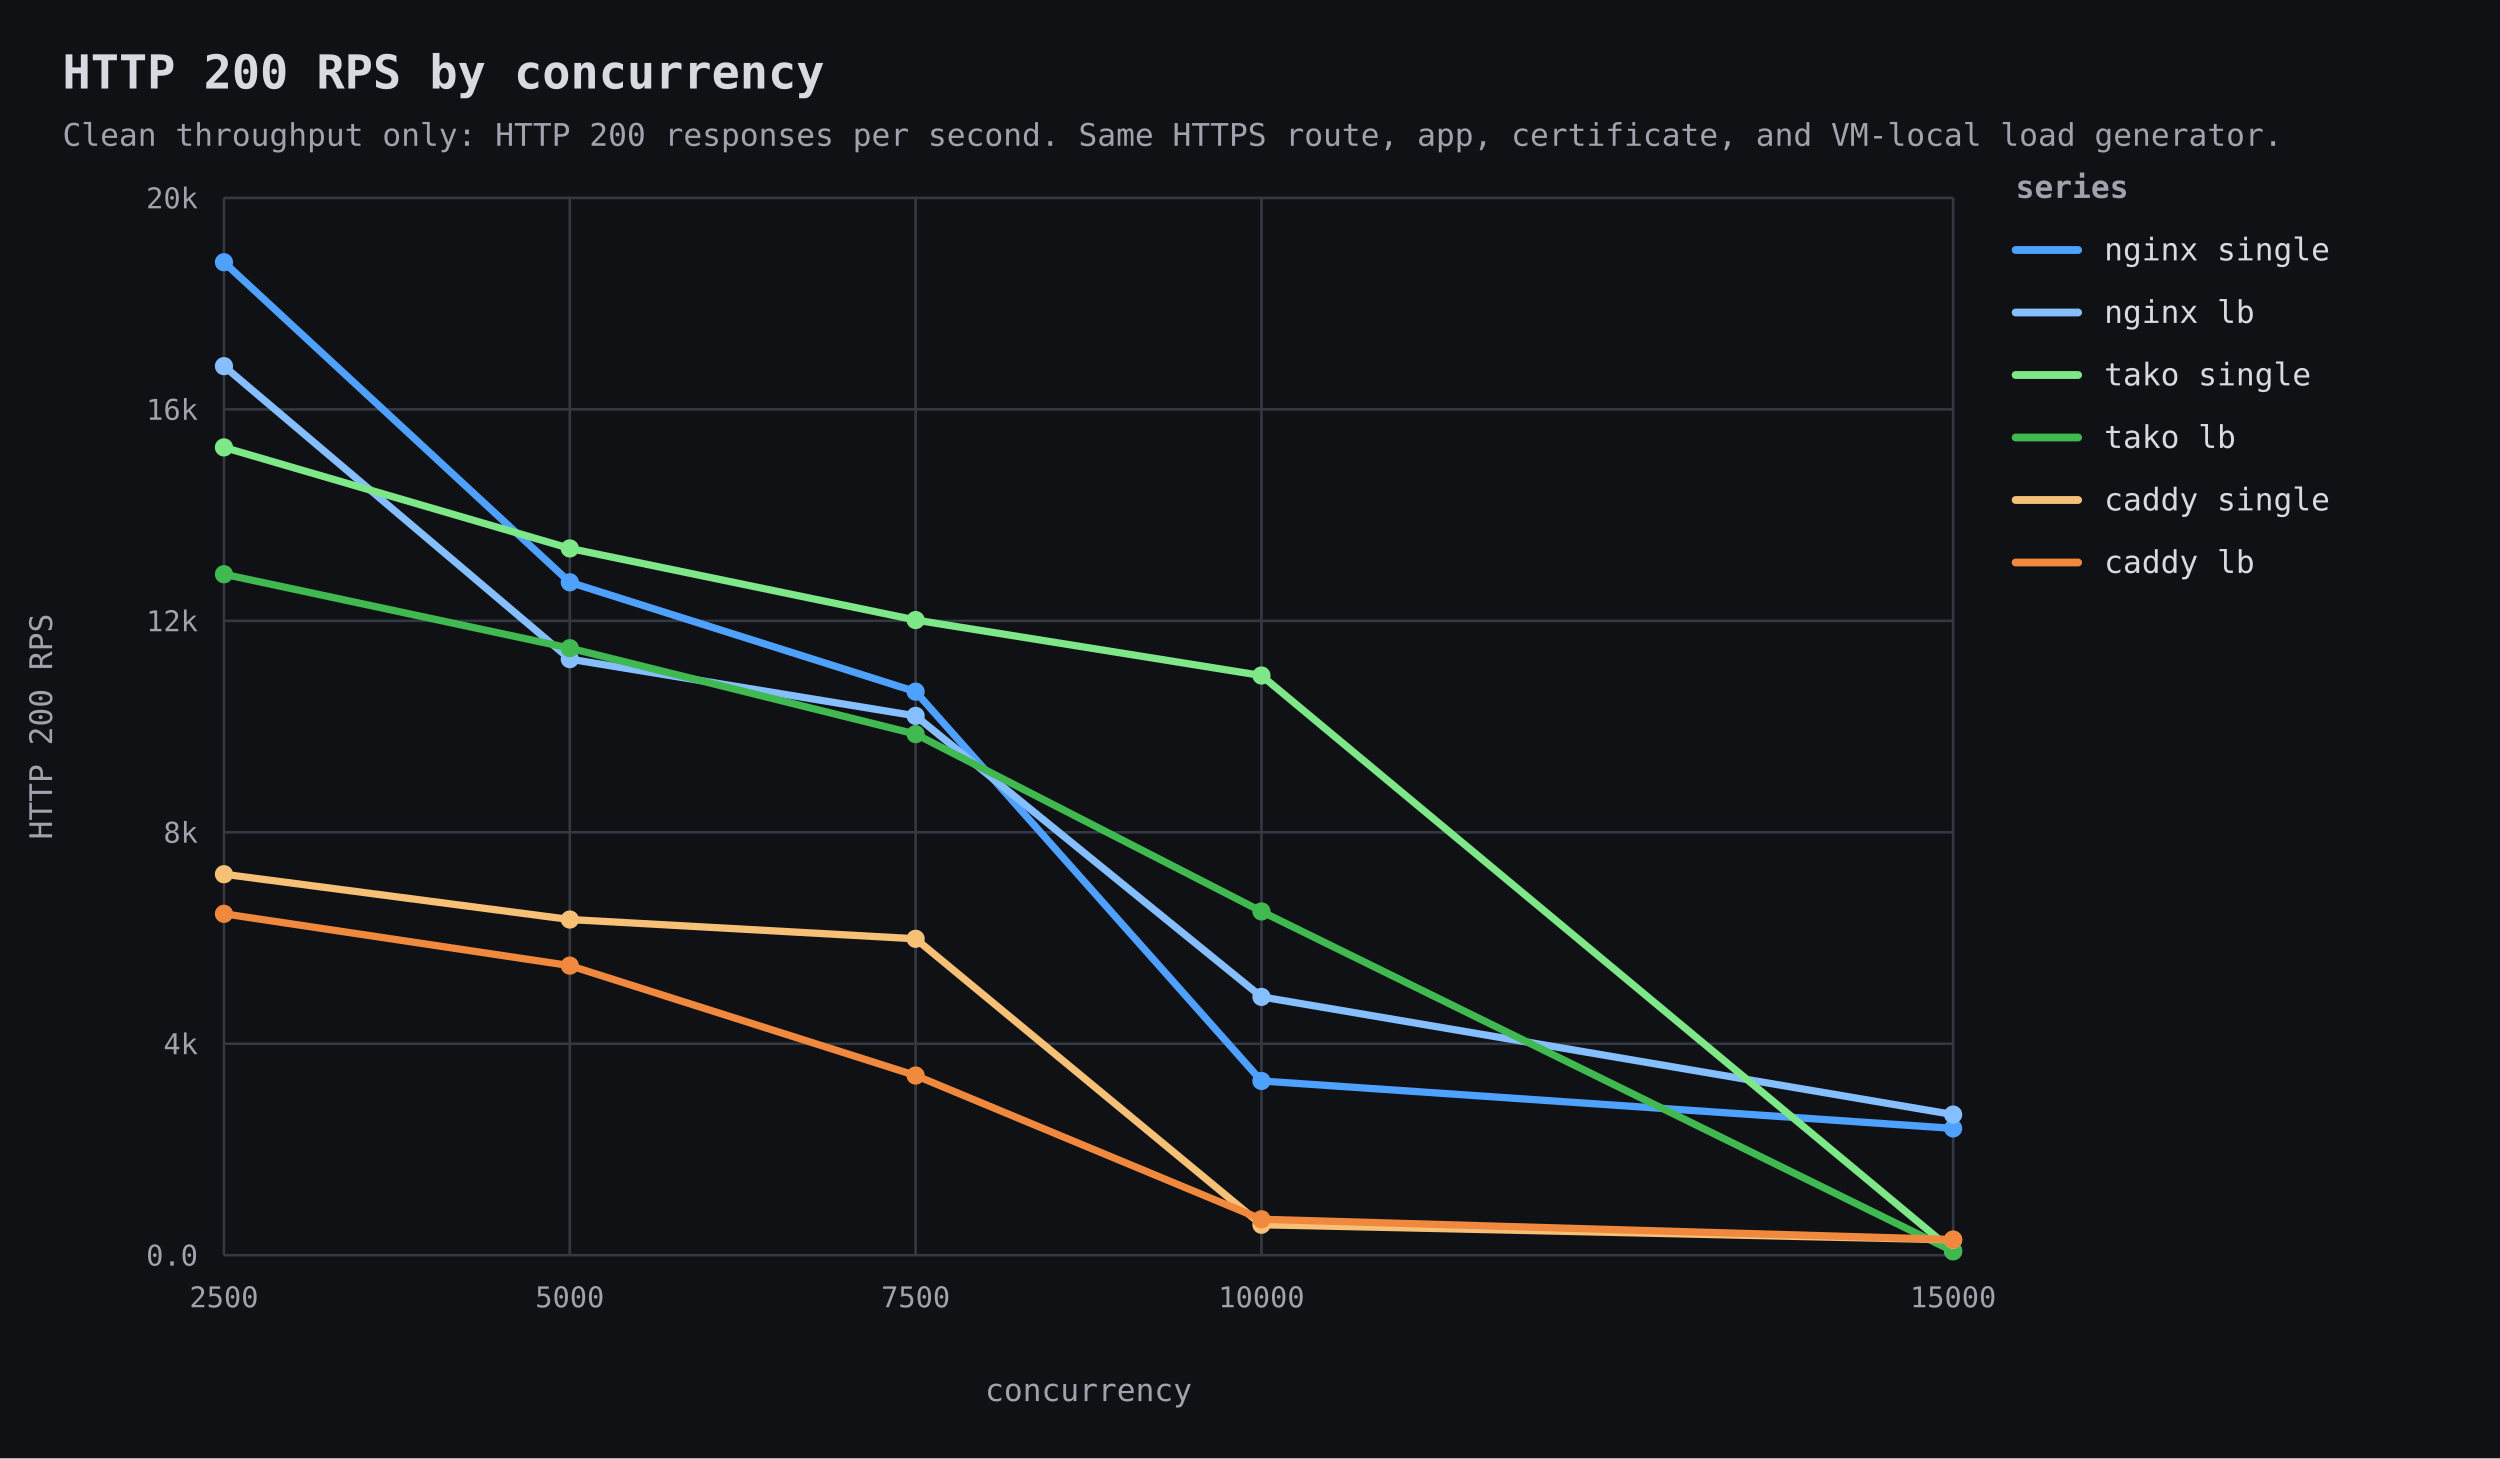
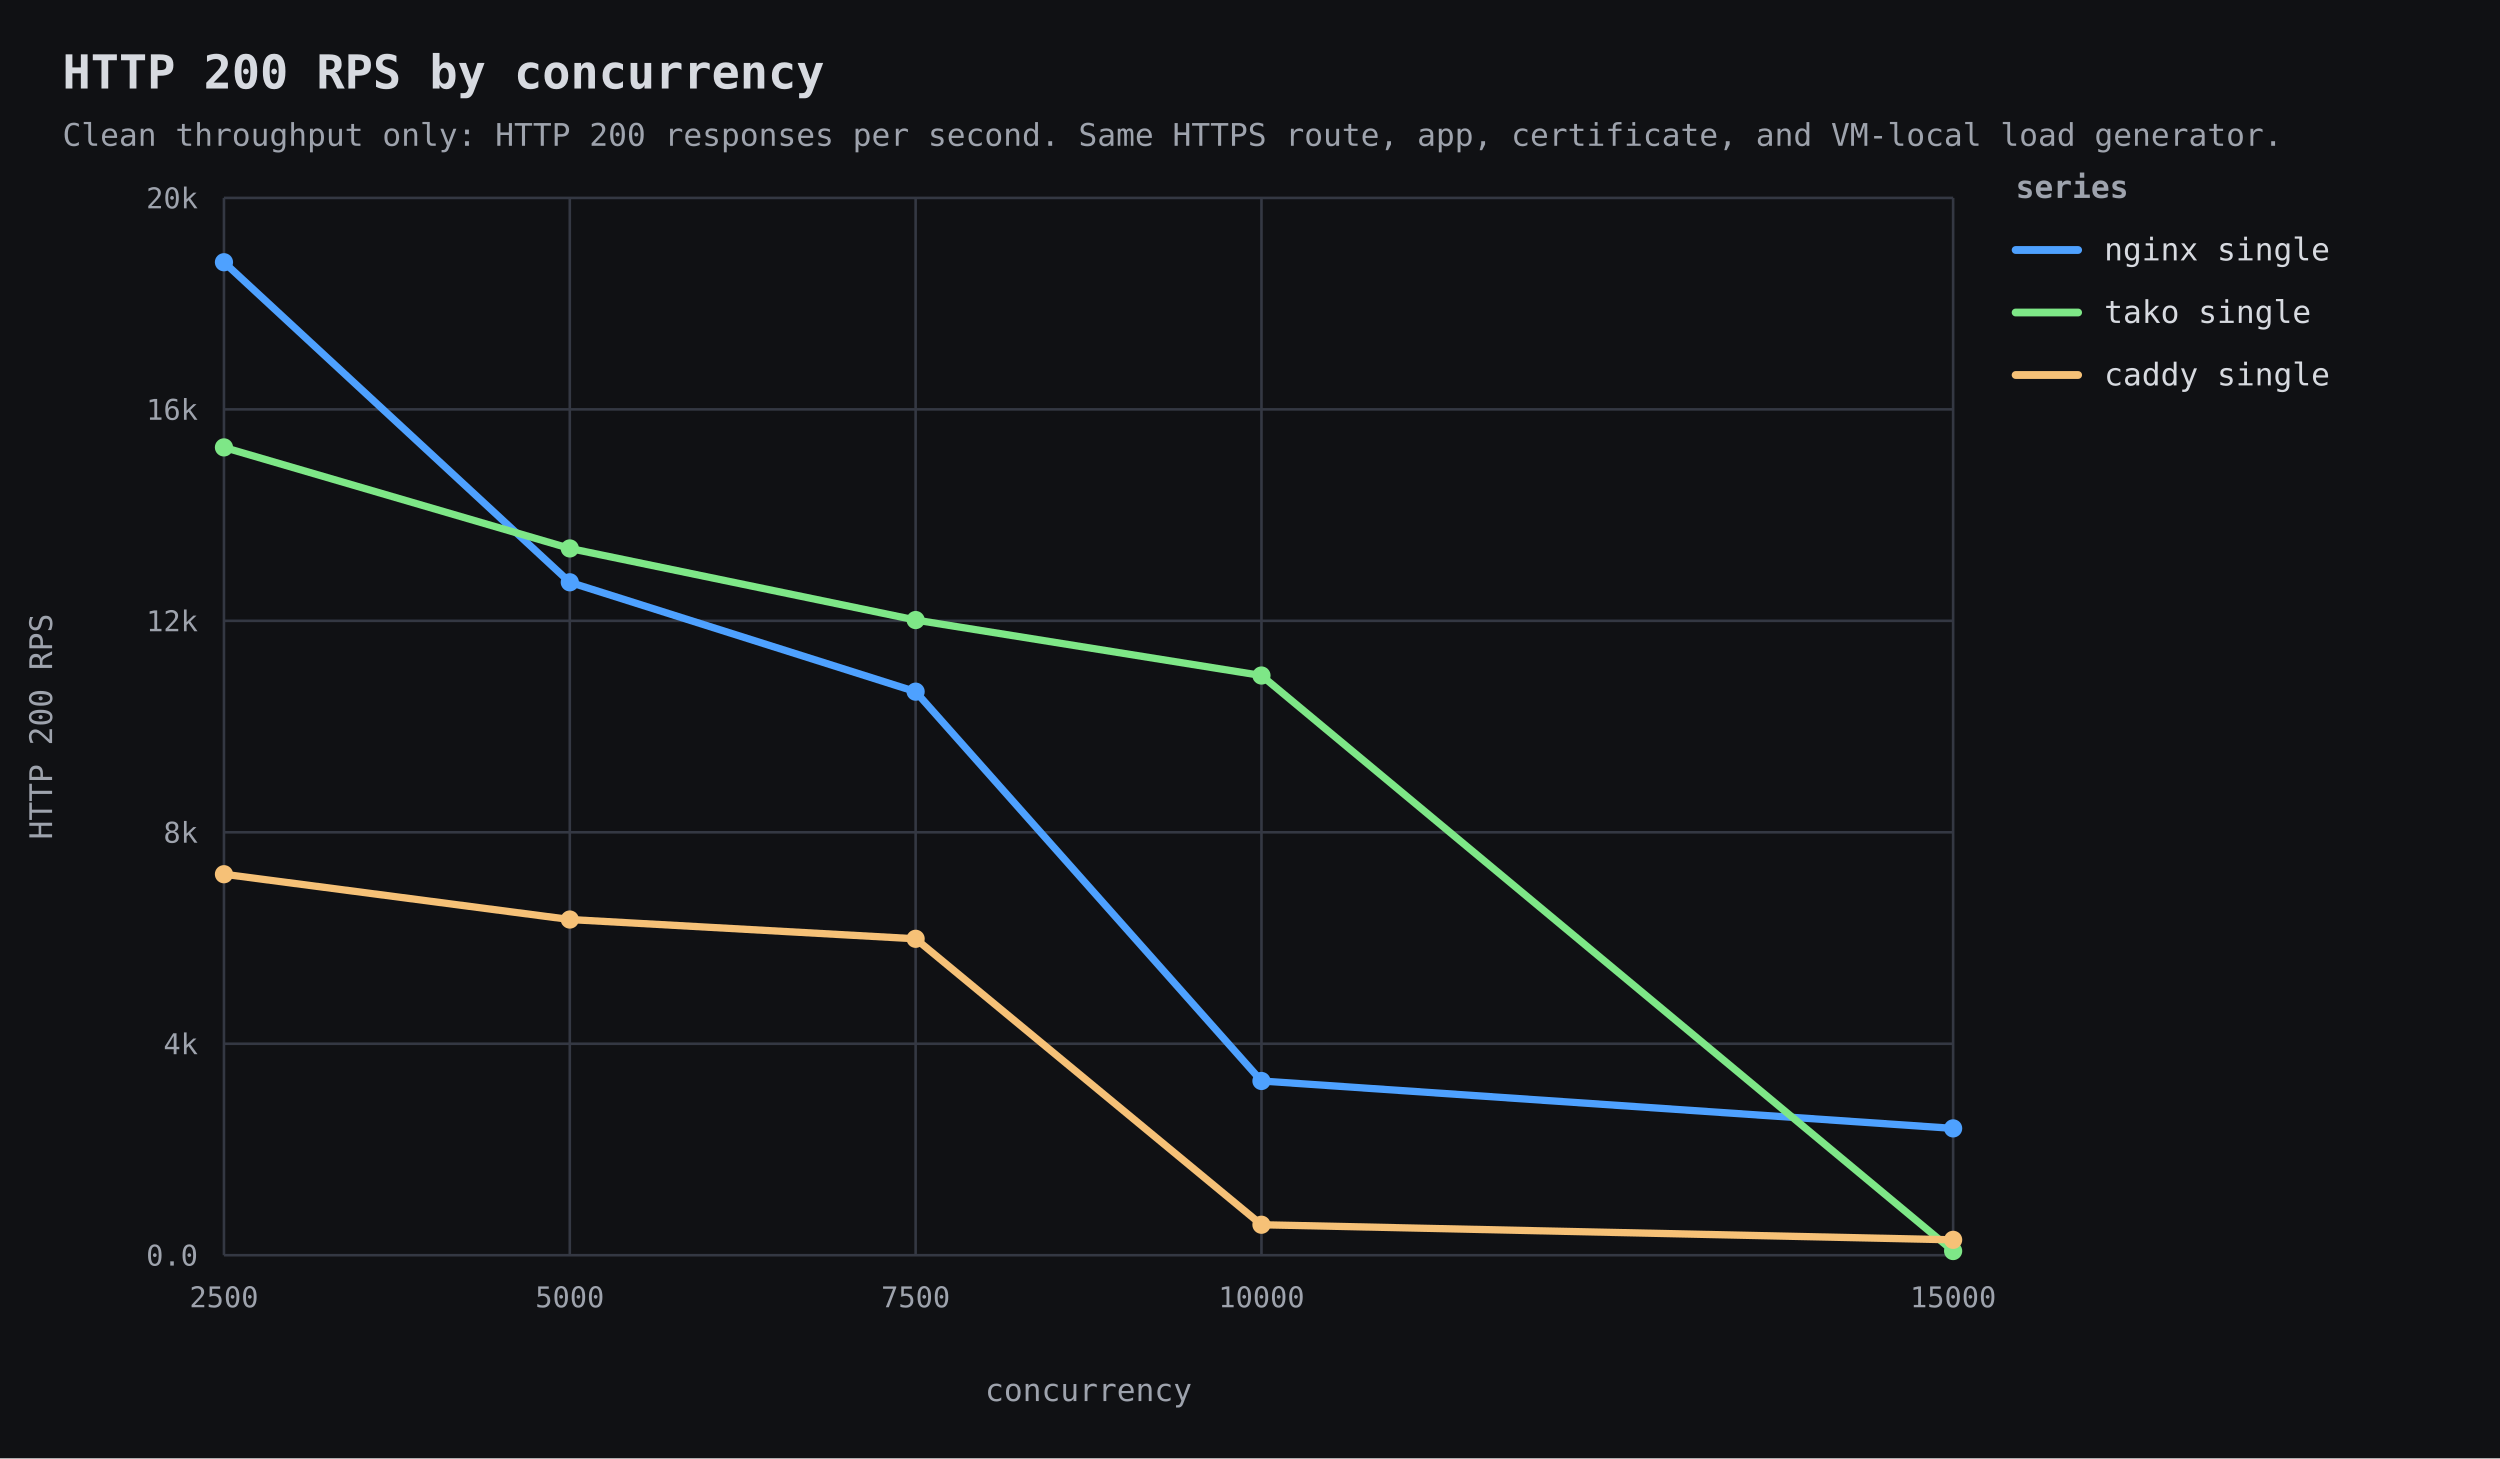
<svg xmlns="http://www.w3.org/2000/svg" width="960" height="560" viewBox="0 0 960 560">
  <rect width="100%" height="100%" fill="#101114" />
  <text x="24" y="34" fill="#d7dae0" font-family="ui-monospace, SFMono-Regular, Menlo, monospace" font-size="18" font-weight="700">HTTP 200 RPS by concurrency</text>
  <text x="24" y="56" fill="#9ea3ad" font-family="ui-monospace, SFMono-Regular, Menlo, monospace" font-size="12">Clean throughput only: HTTP 200 responses per second. Same HTTPS route, app, certificate, and VM-local load generator.</text>
  <line x1="86.0" y1="76.0" x2="750.0" y2="76.0" stroke="#343843" stroke-width="1" />
  <text x="76.0" y="80.0" fill="#9ea3ad" font-family="ui-monospace, SFMono-Regular, Menlo, monospace" font-size="11" text-anchor="end">20k</text>
  <line x1="86.0" y1="157.2" x2="750.0" y2="157.2" stroke="#343843" stroke-width="1" />
  <text x="76.0" y="161.2" fill="#9ea3ad" font-family="ui-monospace, SFMono-Regular, Menlo, monospace" font-size="11" text-anchor="end">16k</text>
  <line x1="86.0" y1="238.4" x2="750.0" y2="238.4" stroke="#343843" stroke-width="1" />
  <text x="76.0" y="242.4" fill="#9ea3ad" font-family="ui-monospace, SFMono-Regular, Menlo, monospace" font-size="11" text-anchor="end">12k</text>
  <line x1="86.0" y1="319.6" x2="750.0" y2="319.6" stroke="#343843" stroke-width="1" />
  <text x="76.0" y="323.6" fill="#9ea3ad" font-family="ui-monospace, SFMono-Regular, Menlo, monospace" font-size="11" text-anchor="end">8k</text>
  <line x1="86.0" y1="400.8" x2="750.0" y2="400.8" stroke="#343843" stroke-width="1" />
  <text x="76.0" y="404.8" fill="#9ea3ad" font-family="ui-monospace, SFMono-Regular, Menlo, monospace" font-size="11" text-anchor="end">4k</text>
  <line x1="86.0" y1="482.0" x2="750.0" y2="482.0" stroke="#343843" stroke-width="1" />
  <text x="76.0" y="486.0" fill="#9ea3ad" font-family="ui-monospace, SFMono-Regular, Menlo, monospace" font-size="11" text-anchor="end">0.0</text>
  <line x1="86.0" y1="76.0" x2="86.0" y2="482.0" stroke="#343843" stroke-width="1" />
  <text x="86.0" y="502.0" fill="#9ea3ad" font-family="ui-monospace, SFMono-Regular, Menlo, monospace" font-size="11" text-anchor="middle">2500</text>
  <line x1="218.8" y1="76.0" x2="218.8" y2="482.0" stroke="#343843" stroke-width="1" />
  <text x="218.8" y="502.0" fill="#9ea3ad" font-family="ui-monospace, SFMono-Regular, Menlo, monospace" font-size="11" text-anchor="middle">5000</text>
  <line x1="351.6" y1="76.0" x2="351.6" y2="482.0" stroke="#343843" stroke-width="1" />
  <text x="351.6" y="502.0" fill="#9ea3ad" font-family="ui-monospace, SFMono-Regular, Menlo, monospace" font-size="11" text-anchor="middle">7500</text>
  <line x1="484.4" y1="76.0" x2="484.4" y2="482.0" stroke="#343843" stroke-width="1" />
  <text x="484.4" y="502.0" fill="#9ea3ad" font-family="ui-monospace, SFMono-Regular, Menlo, monospace" font-size="11" text-anchor="middle">10000</text>
  <line x1="750.0" y1="76.0" x2="750.0" y2="482.0" stroke="#343843" stroke-width="1" />
  <text x="750.0" y="502.0" fill="#9ea3ad" font-family="ui-monospace, SFMono-Regular, Menlo, monospace" font-size="11" text-anchor="middle">15000</text>
  <path d="M 86.0 100.7 L 218.8 223.6 L 351.6 265.6 L 484.4 415.1 L 750.0 433.3" fill="none" stroke="#4ea1ff" stroke-width="2.8" stroke-linejoin="round" stroke-linecap="round" />
  <circle cx="86.0" cy="100.7" r="3.5" fill="#4ea1ff" />
  <circle cx="218.8" cy="223.6" r="3.5" fill="#4ea1ff" />
  <circle cx="351.6" cy="265.6" r="3.5" fill="#4ea1ff" />
  <circle cx="484.4" cy="415.1" r="3.5" fill="#4ea1ff" />
  <circle cx="750.0" cy="433.3" r="3.5" fill="#4ea1ff" />
-   <path d="M 86.0 140.6 L 218.8 253.1 L 351.6 274.9 L 484.4 382.8 L 750.0 428.0" fill="none" stroke="#85bfff" stroke-width="2.8" stroke-linejoin="round" stroke-linecap="round" />
-   <circle cx="86.0" cy="140.6" r="3.5" fill="#85bfff" />
-   <circle cx="218.8" cy="253.1" r="3.5" fill="#85bfff" />
-   <circle cx="351.6" cy="274.9" r="3.5" fill="#85bfff" />
-   <circle cx="484.4" cy="382.8" r="3.5" fill="#85bfff" />
-   <circle cx="750.0" cy="428.0" r="3.5" fill="#85bfff" />
  <path d="M 86.0 171.8 L 218.8 210.6 L 351.6 238.1 L 484.4 259.4 L 750.0 480.4" fill="none" stroke="#7ee787" stroke-width="2.8" stroke-linejoin="round" stroke-linecap="round" />
  <circle cx="86.0" cy="171.8" r="3.5" fill="#7ee787" />
  <circle cx="218.8" cy="210.6" r="3.5" fill="#7ee787" />
  <circle cx="351.6" cy="238.1" r="3.5" fill="#7ee787" />
  <circle cx="484.4" cy="259.4" r="3.5" fill="#7ee787" />
  <circle cx="750.0" cy="480.4" r="3.5" fill="#7ee787" />
-   <path d="M 86.0 220.5 L 218.8 248.9 L 351.6 281.9 L 484.4 350.0 L 750.0 480.5" fill="none" stroke="#3fb950" stroke-width="2.8" stroke-linejoin="round" stroke-linecap="round" />
-   <circle cx="86.0" cy="220.5" r="3.5" fill="#3fb950" />
-   <circle cx="218.8" cy="248.9" r="3.5" fill="#3fb950" />
-   <circle cx="351.6" cy="281.9" r="3.5" fill="#3fb950" />
-   <circle cx="484.4" cy="350.0" r="3.5" fill="#3fb950" />
-   <circle cx="750.0" cy="480.5" r="3.5" fill="#3fb950" />
  <path d="M 86.0 335.7 L 218.8 353.1 L 351.6 360.5 L 484.4 470.3 L 750.0 476.1" fill="none" stroke="#f6c177" stroke-width="2.8" stroke-linejoin="round" stroke-linecap="round" />
  <circle cx="86.0" cy="335.7" r="3.5" fill="#f6c177" />
  <circle cx="218.8" cy="353.1" r="3.5" fill="#f6c177" />
  <circle cx="351.6" cy="360.5" r="3.5" fill="#f6c177" />
  <circle cx="484.4" cy="470.3" r="3.5" fill="#f6c177" />
  <circle cx="750.0" cy="476.1" r="3.5" fill="#f6c177" />
-   <path d="M 86.0 350.9 L 218.8 370.8 L 351.6 413.0 L 484.4 468.2 L 750.0 476.0" fill="none" stroke="#f0883e" stroke-width="2.8" stroke-linejoin="round" stroke-linecap="round" />
-   <circle cx="86.0" cy="350.9" r="3.5" fill="#f0883e" />
-   <circle cx="218.8" cy="370.8" r="3.5" fill="#f0883e" />
-   <circle cx="351.6" cy="413.0" r="3.5" fill="#f0883e" />
-   <circle cx="484.4" cy="468.2" r="3.5" fill="#f0883e" />
-   <circle cx="750.0" cy="476.0" r="3.5" fill="#f0883e" />
  <text x="774.0" y="76.0" fill="#9ea3ad" font-family="ui-monospace, SFMono-Regular, Menlo, monospace" font-size="12" font-weight="700">series</text>
  <line x1="774.0" y1="96.0" x2="798.0" y2="96.0" stroke="#4ea1ff" stroke-width="3" stroke-linecap="round" />
  <text x="808.0" y="100.0" fill="#d7dae0" font-family="ui-monospace, SFMono-Regular, Menlo, monospace" font-size="12">nginx single</text>
-   <line x1="774.0" y1="120.0" x2="798.0" y2="120.0" stroke="#85bfff" stroke-width="3" stroke-linecap="round" />
-   <text x="808.0" y="124.0" fill="#d7dae0" font-family="ui-monospace, SFMono-Regular, Menlo, monospace" font-size="12">nginx lb</text>
-   <line x1="774.0" y1="144.0" x2="798.0" y2="144.0" stroke="#7ee787" stroke-width="3" stroke-linecap="round" />
-   <text x="808.0" y="148.0" fill="#d7dae0" font-family="ui-monospace, SFMono-Regular, Menlo, monospace" font-size="12">tako single</text>
-   <line x1="774.0" y1="168.0" x2="798.0" y2="168.0" stroke="#3fb950" stroke-width="3" stroke-linecap="round" />
-   <text x="808.0" y="172.0" fill="#d7dae0" font-family="ui-monospace, SFMono-Regular, Menlo, monospace" font-size="12">tako lb</text>
-   <line x1="774.0" y1="192.0" x2="798.0" y2="192.0" stroke="#f6c177" stroke-width="3" stroke-linecap="round" />
-   <text x="808.0" y="196.0" fill="#d7dae0" font-family="ui-monospace, SFMono-Regular, Menlo, monospace" font-size="12">caddy single</text>
-   <line x1="774.0" y1="216.0" x2="798.0" y2="216.0" stroke="#f0883e" stroke-width="3" stroke-linecap="round" />
-   <text x="808.0" y="220.0" fill="#d7dae0" font-family="ui-monospace, SFMono-Regular, Menlo, monospace" font-size="12">caddy lb</text>
+   <line x1="774.0" y1="120.0" x2="798.0" y2="120.0" stroke="#7ee787" stroke-width="3" stroke-linecap="round" />
+   <text x="808.0" y="124.0" fill="#d7dae0" font-family="ui-monospace, SFMono-Regular, Menlo, monospace" font-size="12">tako single</text>
+   <line x1="774.0" y1="144.0" x2="798.0" y2="144.0" stroke="#f6c177" stroke-width="3" stroke-linecap="round" />
+   <text x="808.0" y="148.0" fill="#d7dae0" font-family="ui-monospace, SFMono-Regular, Menlo, monospace" font-size="12">caddy single</text>
  <text x="418.0" y="538.0" fill="#9ea3ad" font-family="ui-monospace, SFMono-Regular, Menlo, monospace" font-size="12" text-anchor="middle">concurrency</text>
  <text x="20" y="279.0" fill="#9ea3ad" font-family="ui-monospace, SFMono-Regular, Menlo, monospace" font-size="12" transform="rotate(-90 20 279.0)" text-anchor="middle">HTTP 200 RPS</text>
</svg>
